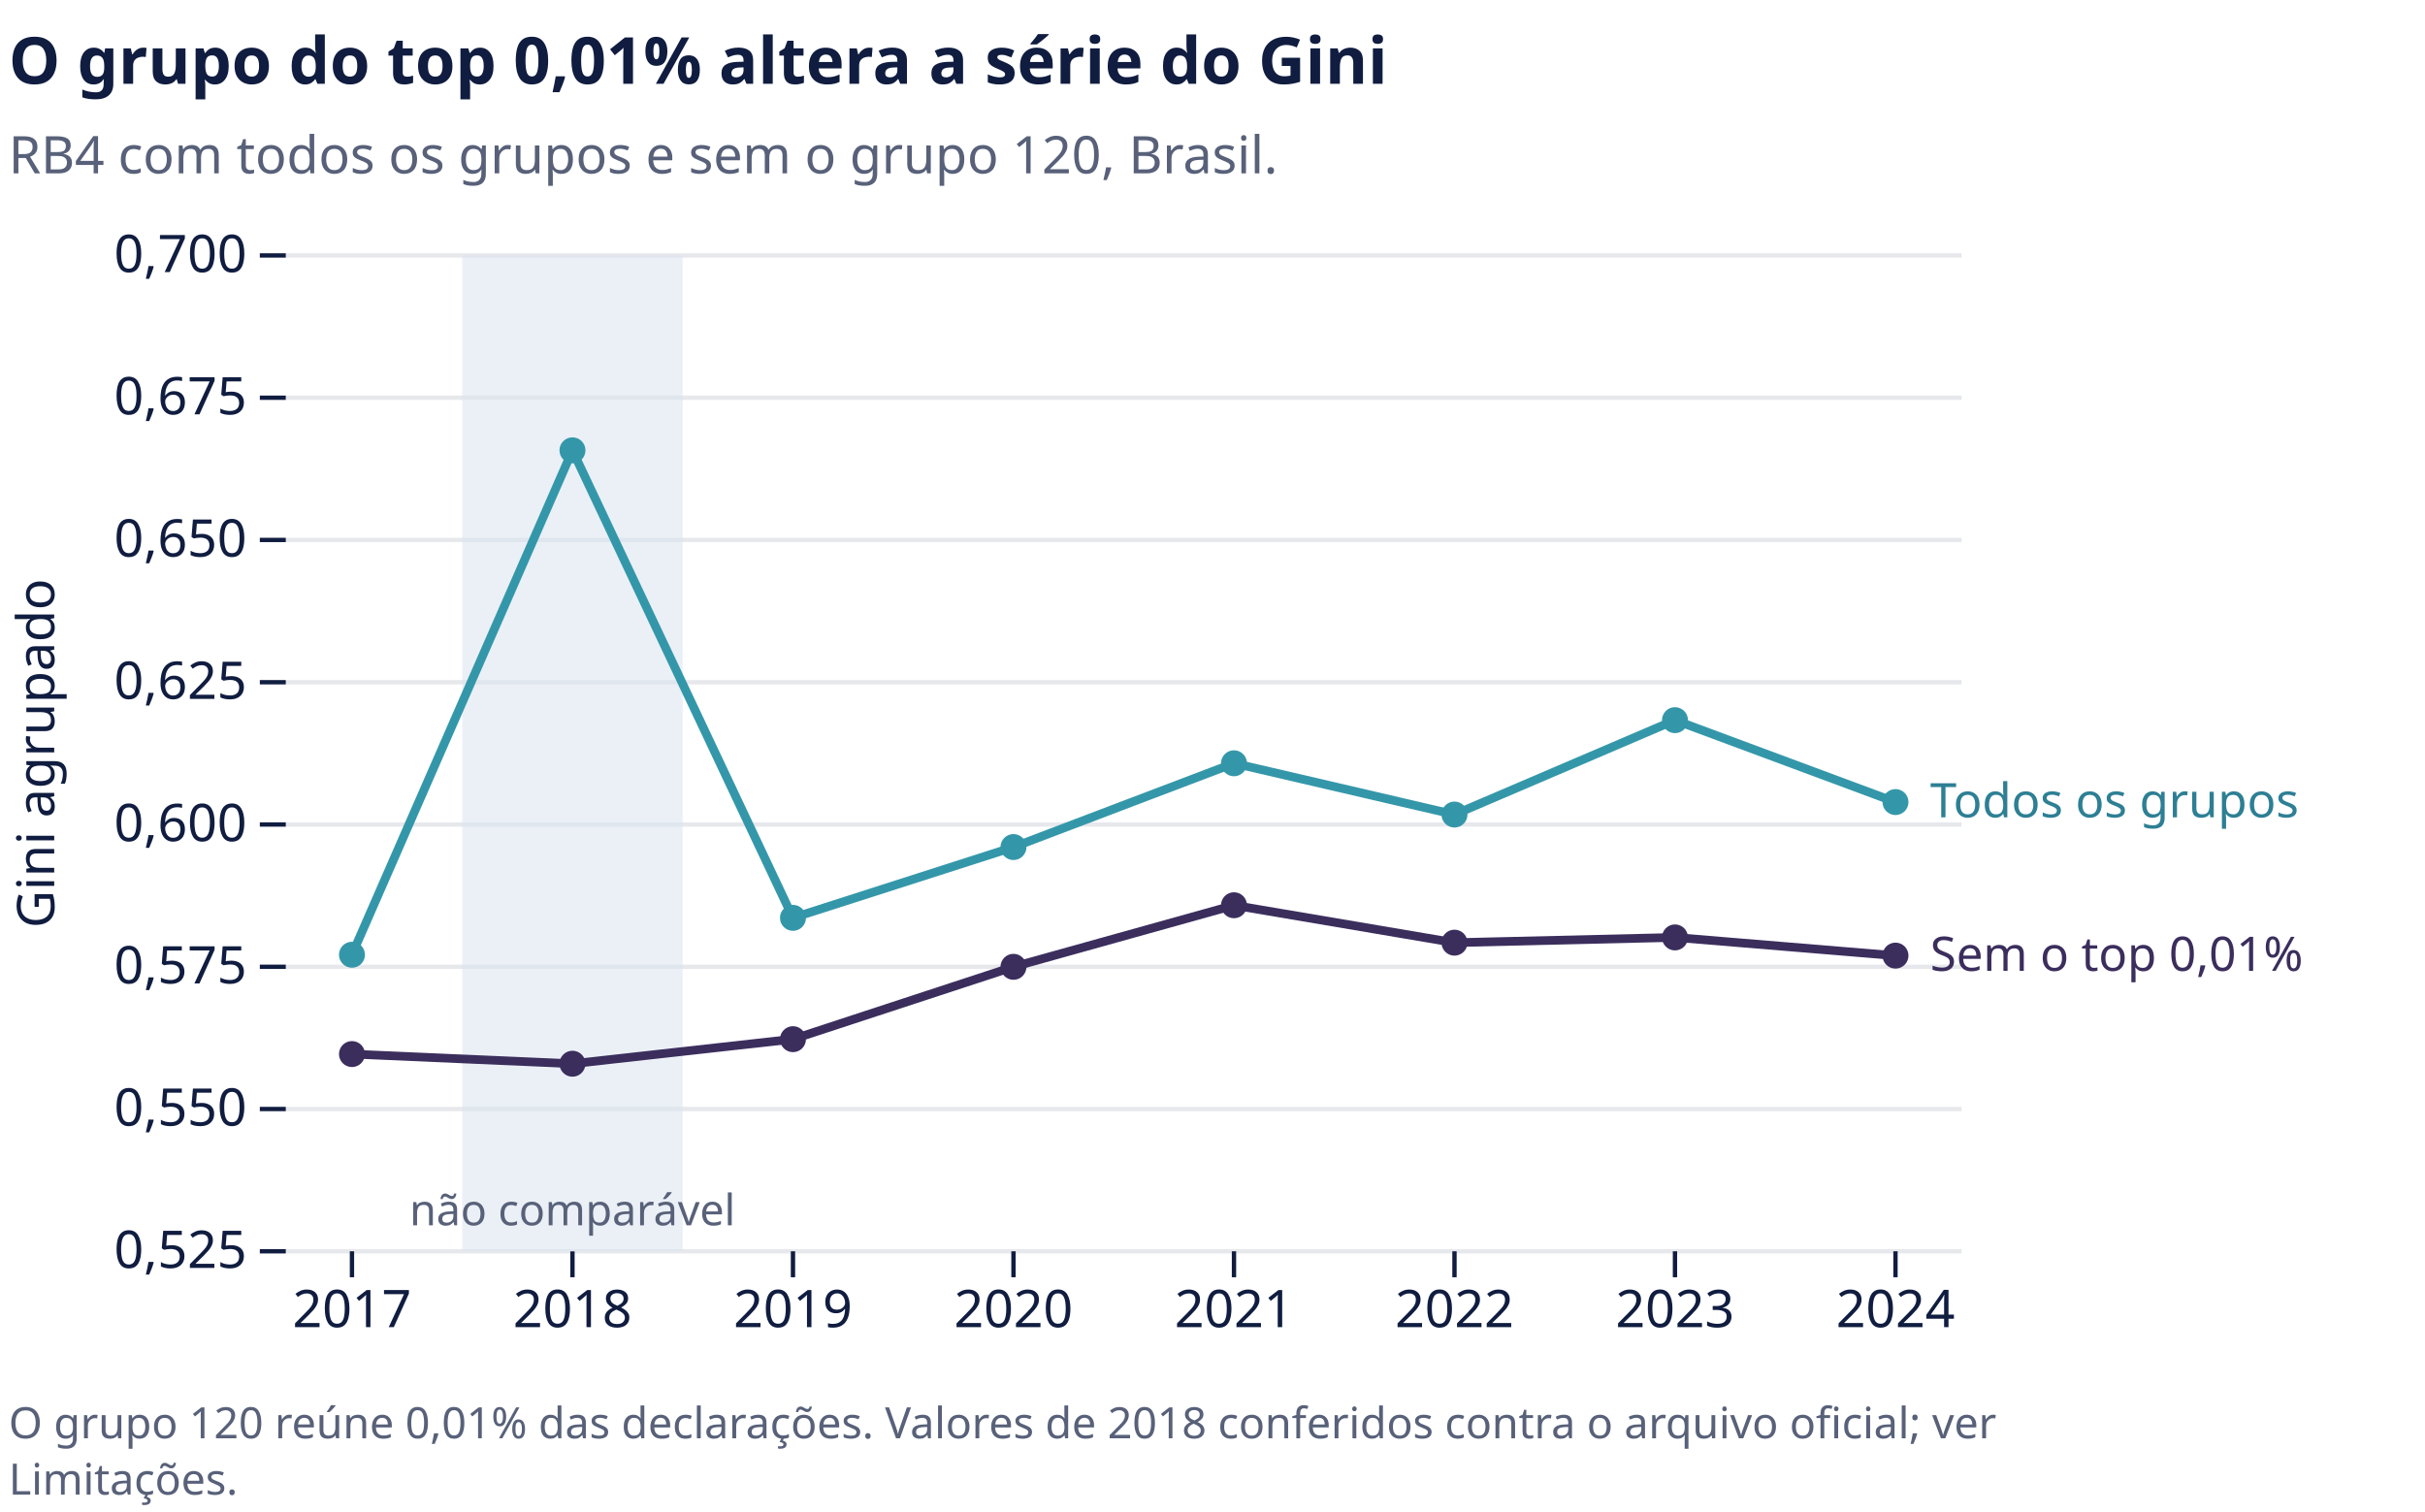
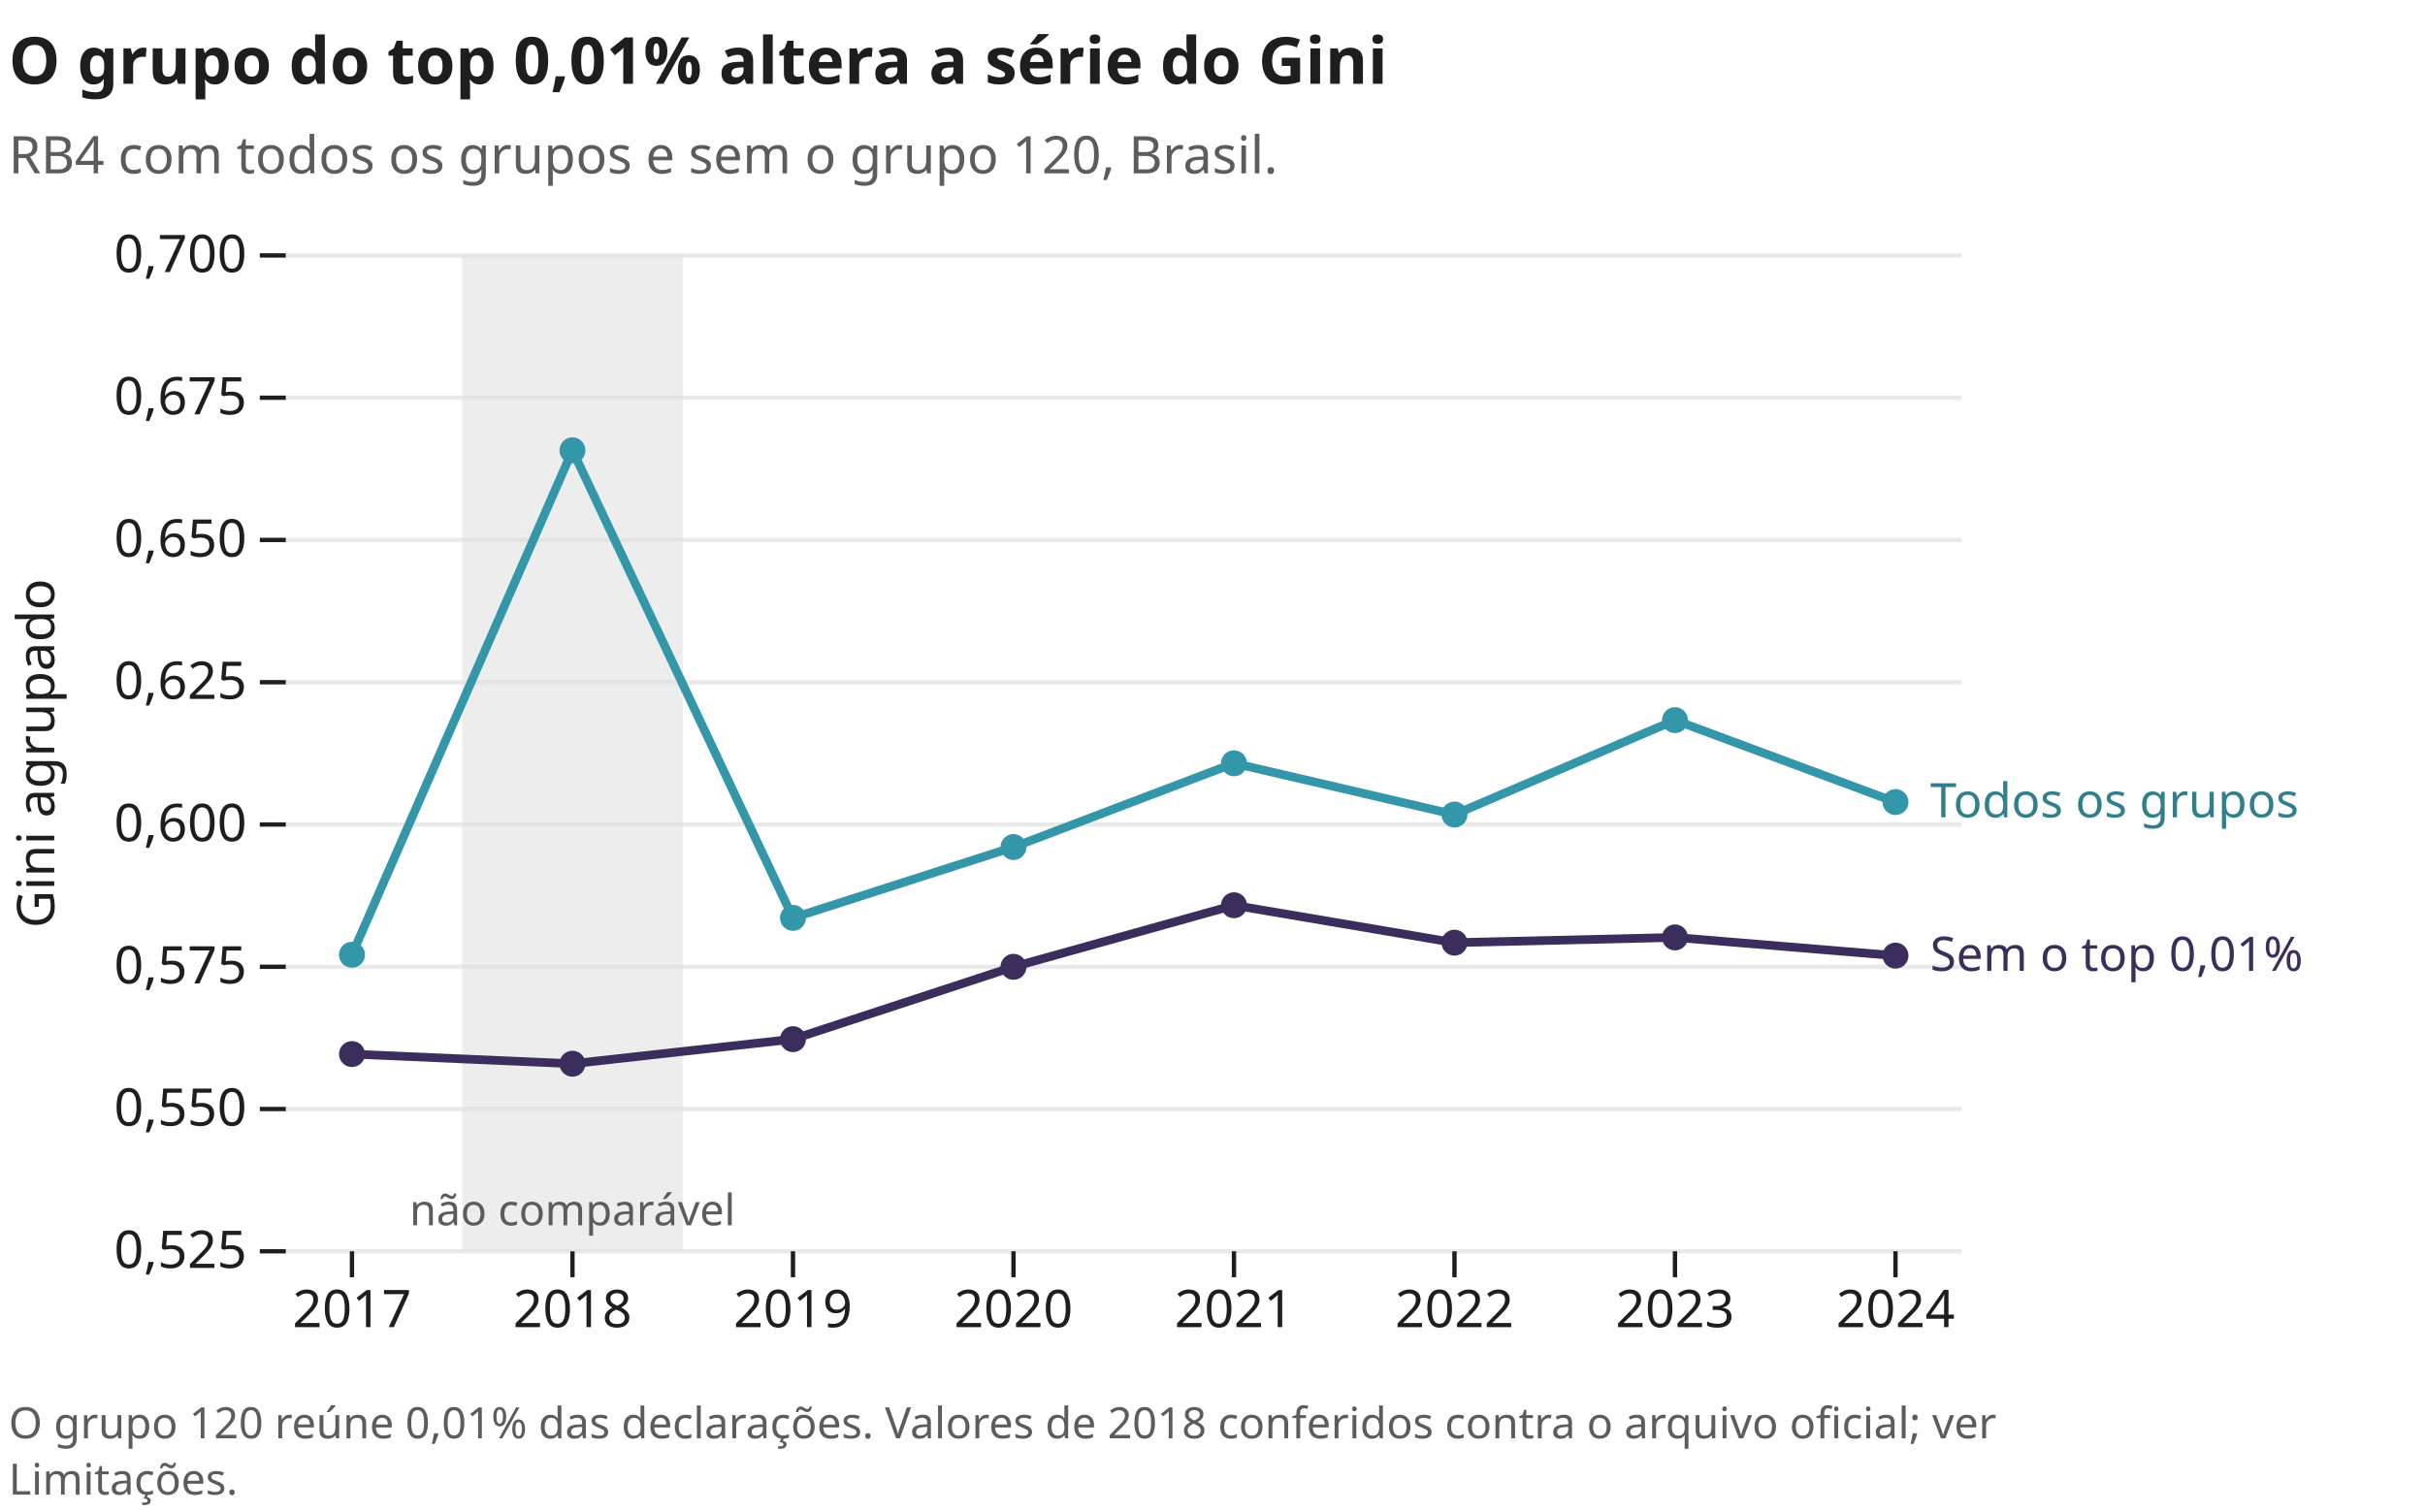
- <svg xmlns="http://www.w3.org/2000/svg" class="plot-d6a7b5" fill="currentColor" font-family="system-ui, sans-serif" font-size="10" text-anchor="middle" width="560" height="349" viewBox="0 0 560 349" style="font-family: &quot;Noto Sans&quot;, &quot;Segoe UI&quot;, system-ui, sans-serif; font-size: 12px; color: rgb(16, 29, 64); overflow: visible;" role="img">
+ <svg xmlns="http://www.w3.org/2000/svg" class="plot-d6a7b5" fill="currentColor" font-family="system-ui, sans-serif" font-size="10" text-anchor="middle" width="560" height="349" viewBox="0 0 560 349" style="font-family: &quot;Noto Sans&quot;, &quot;Segoe UI&quot;, system-ui, sans-serif; font-size: 12px; color: rgb(30, 30, 30); overflow: visible;" role="img">
  <style>:where(.plot-d6a7b5) {
  --plot-background: white;
  display: block;
  height: auto;
  height: intrinsic;
  max-width: 100%;
}
:where(.plot-d6a7b5 text),
:where(.plot-d6a7b5 tspan) {
  white-space: pre;
}</style>
  <g aria-hidden="true" stroke="currentColor" stroke-opacity="0.1">
    <line x1="66" x2="453" y1="289" y2="289" />
    <line x1="66" x2="453" y1="256.14" y2="256.14" />
    <line x1="66" x2="453" y1="223.29" y2="223.29" />
    <line x1="66" x2="453" y1="190.43" y2="190.43" />
    <line x1="66" x2="453" y1="157.57" y2="157.57" />
    <line x1="66" x2="453" y1="124.71" y2="124.71" />
    <line x1="66" x2="453" y1="91.86" y2="91.86" />
    <line x1="66" x2="453" y1="59" y2="59" />
  </g>
  <g aria-hidden="true" fill="none" stroke="currentColor">
    <path transform="translate(66,289)" d="M0,0L-6,0" />
    <path transform="translate(66,256.14)" d="M0,0L-6,0" />
    <path transform="translate(66,223.29)" d="M0,0L-6,0" />
    <path transform="translate(66,190.43)" d="M0,0L-6,0" />
    <path transform="translate(66,157.57)" d="M0,0L-6,0" />
    <path transform="translate(66,124.71)" d="M0,0L-6,0" />
    <path transform="translate(66,91.86)" d="M0,0L-6,0" />
    <path transform="translate(66,59)" d="M0,0L-6,0" />
  </g>
  <g text-anchor="end" font-variant="tabular-nums" transform="translate(-9,0)">
    <text y="0.32em" transform="translate(66,289)">0,525</text>
    <text y="0.32em" transform="translate(66,256.14)">0,550</text>
    <text y="0.32em" transform="translate(66,223.29)">0,575</text>
    <text y="0.32em" transform="translate(66,190.43)">0,600</text>
    <text y="0.32em" transform="translate(66,157.57)">0,625</text>
    <text y="0.32em" transform="translate(66,124.71)">0,650</text>
    <text y="0.32em" transform="translate(66,91.86)">0,675</text>
    <text y="0.32em" transform="translate(66,59)">0,700</text>
  </g>
  <g transform="translate(-62,0)">
    <text y="0.71em" transform="translate(66,174) rotate(-90)">Gini agrupado</text>
  </g>
  <g aria-hidden="true" fill="none" stroke="currentColor">
    <path transform="translate(81.28,289)" d="M0,0L0,6" />
    <path transform="translate(132.2,289)" d="M0,0L0,6" />
    <path transform="translate(183.12,289)" d="M0,0L0,6" />
    <path transform="translate(234.04,289)" d="M0,0L0,6" />
    <path transform="translate(284.96,289)" d="M0,0L0,6" />
    <path transform="translate(335.88,289)" d="M0,0L0,6" />
    <path transform="translate(386.8,289)" d="M0,0L0,6" />
    <path transform="translate(437.72,289)" d="M0,0L0,6" />
  </g>
  <g font-variant="tabular-nums" transform="translate(0,9)">
    <text y="0.71em" transform="translate(81.28,289)">2017</text>
    <text y="0.71em" transform="translate(132.2,289)">2018</text>
    <text y="0.71em" transform="translate(183.12,289)">2019</text>
    <text y="0.71em" transform="translate(234.04,289)">2020</text>
    <text y="0.71em" transform="translate(284.96,289)">2021</text>
    <text y="0.71em" transform="translate(335.88,289)">2022</text>
    <text y="0.71em" transform="translate(386.8,289)">2023</text>
    <text y="0.71em" transform="translate(437.72,289)">2024</text>
  </g>
-   <g fill="#DBE3EF" fill-opacity="0.55">
+   <g fill="#DDDDDD" fill-opacity="0.55">
    <rect x="106.74" y="59" width="50.92" height="230" />
  </g>
-   <g fill="#586179" font-size="10" transform="translate(0,-6)">
+   <g fill="#5C5C5C" font-size="10" transform="translate(0,-6)">
    <text transform="translate(132.2,289)">não comparável</text>
  </g>
  <g fill="none" stroke-width="2" stroke-linejoin="round" stroke-linecap="round">
    <path stroke="#3497A9" d="M81.28,220.51L132.2,104.01L183.12,211.99L234.04,195.65L284.96,176.29L335.88,188.13L386.8,166.33L437.72,185.25" />
    <path stroke="#3B2E5D" d="M81.28,243.45L132.2,245.68L183.12,240.01L234.04,223.3L284.96,209.09L335.88,217.72L386.8,216.51L437.72,220.72" />
  </g>
  <g>
    <circle cx="81.28" cy="220.51" r="3" fill="#3497A9" />
    <circle cx="132.2" cy="104.01" r="3" fill="#3497A9" />
    <circle cx="183.12" cy="211.99" r="3" fill="#3497A9" />
    <circle cx="234.04" cy="195.64" r="3" fill="#3497A9" />
    <circle cx="284.96" cy="176.29" r="3" fill="#3497A9" />
    <circle cx="335.88" cy="188.13" r="3" fill="#3497A9" />
    <circle cx="386.8" cy="166.33" r="3" fill="#3497A9" />
    <circle cx="437.72" cy="185.25" r="3" fill="#3497A9" />
    <circle cx="81.28" cy="243.45" r="3" fill="#3B2E5D" />
    <circle cx="132.2" cy="245.68" r="3" fill="#3B2E5D" />
    <circle cx="183.12" cy="240.01" r="3" fill="#3B2E5D" />
    <circle cx="234.04" cy="223.3" r="3" fill="#3B2E5D" />
    <circle cx="284.96" cy="209.08" r="3" fill="#3B2E5D" />
    <circle cx="335.88" cy="217.72" r="3" fill="#3B2E5D" />
    <circle cx="386.8" cy="216.51" r="3" fill="#3B2E5D" />
    <circle cx="437.72" cy="220.71" r="3" fill="#3B2E5D" />
  </g>
  <g text-anchor="start" font-size="11" transform="translate(8,0)">
-     <text y="0.32em" transform="translate(437.72,185.25)" fill="#2D7F94">Todos os grupos</text>
+     <text y="0.32em" transform="translate(437.72,185.25)" fill="#307F8D">Todos os grupos</text>
    <text y="0.32em" transform="translate(437.72,220.71)" fill="#3B2E5D">Sem o top 0,01%</text>
  </g>
-   <g fill="#101D40" text-anchor="start" font-size="15" font-weight="bold" transform="translate(-64,-53)">
+   <g fill="#1E1E1E" text-anchor="start" font-size="15" font-weight="bold" transform="translate(-64,-53)">
    <text y="0.89em" transform="translate(66,59)">O grupo do top 0,01% altera a série do Gini</text>
  </g>
-   <g fill="#586179" text-anchor="start" font-size="12" transform="translate(-64,-30)">
+   <g fill="#5C5C5C" text-anchor="start" font-size="12" transform="translate(-64,-30)">
    <text y="0.92em" transform="translate(66,59)">RB4 com todos os grupos e sem o grupo 120, Brasil.</text>
  </g>
-   <g fill="#586179" text-anchor="start" font-size="10" transform="translate(-64,34)">
+   <g fill="#5C5C5C" text-anchor="start" font-size="10" transform="translate(-64,34)">
    <text transform="translate(66,289)">
      <tspan x="0" y="0.92em">O grupo 120 reúne 0,01% das declarações. Valores de 2018 conferidos contra o arquivo oficial; ver</tspan>
      <tspan x="0" dy="1.3em">Limitações.</tspan>
    </text>
  </g>
</svg>
